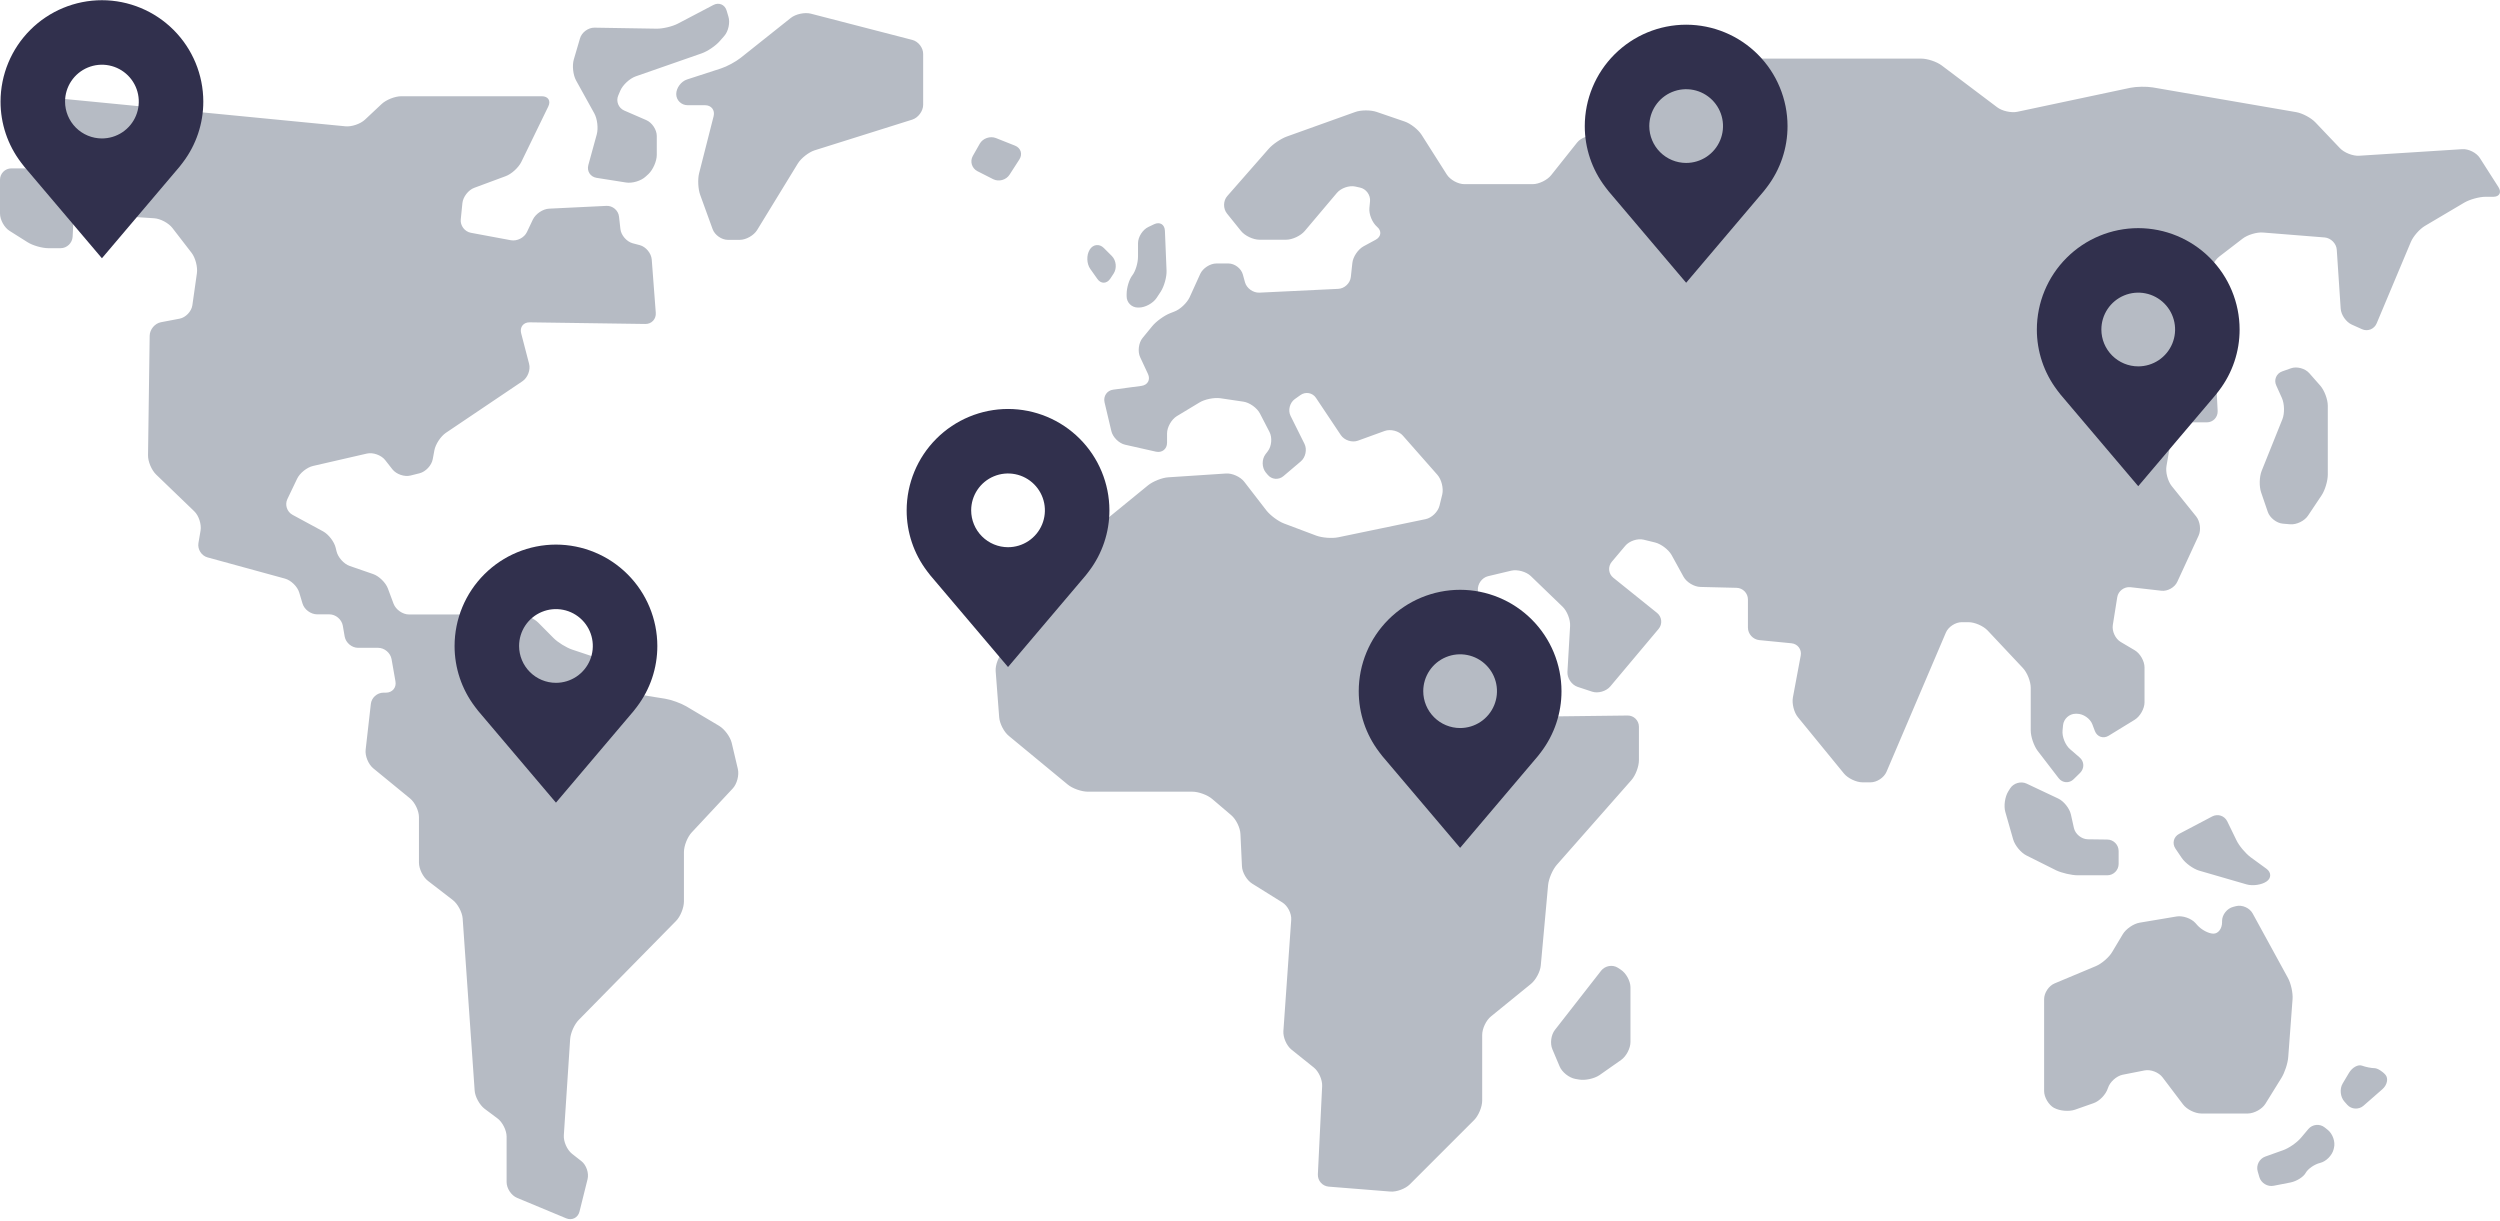
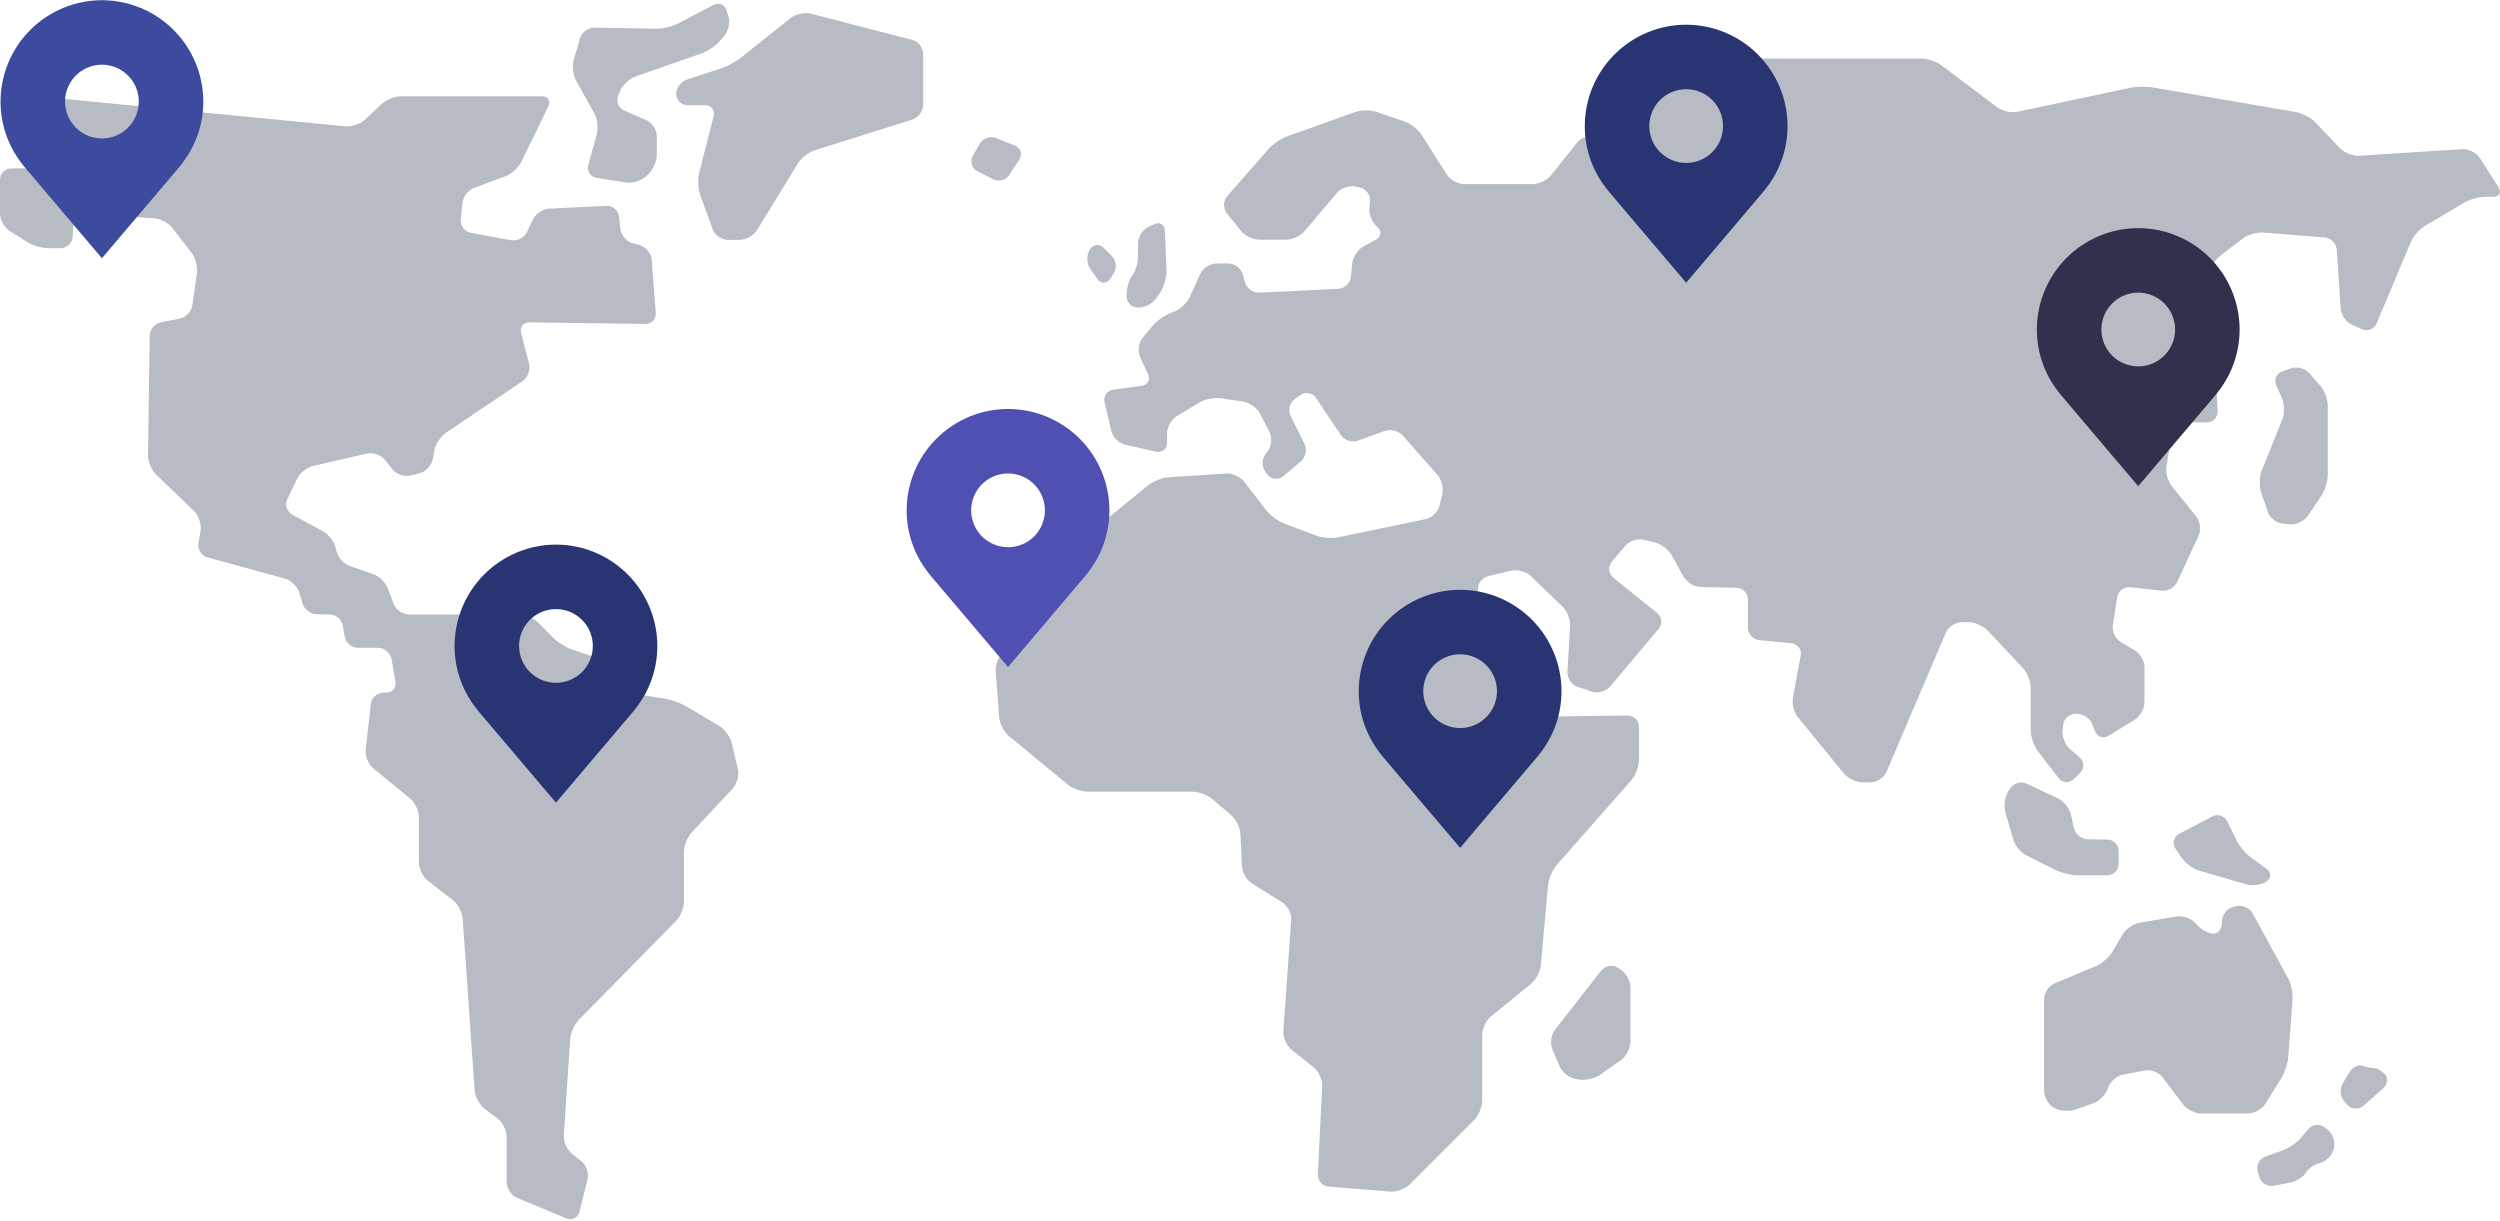
<svg xmlns="http://www.w3.org/2000/svg" viewBox="0 0 553 270">
  <g fill="#B6BBC4">
    <path d="M161.848 164.307C161.513 162.966 160.284 161.29 159.082 160.564L151.79 156.233C150.589 155.535 148.494 154.78 147.125 154.557L138.743 153.216C137.374 152.992 135.809 151.763 135.251 150.506L134.245 148.215C133.686 146.958 132.149 145.561 130.836 145.114L126.562 143.689C125.249 143.242 123.377 142.096 122.399 141.09L119.046 137.71C118.068 136.732 116.141 135.922 114.744 135.922H90.465C89.068 135.922 87.559 134.86 87.057 133.547L85.799 130.166C85.324 128.881 83.844 127.428 82.531 126.981L77.362 125.193C76.049 124.746 74.736 123.266 74.428 121.897L74.261 121.198C73.953 119.857 72.696 118.209 71.467 117.538L64.706 113.878C63.477 113.208 62.974 111.671 63.56 110.414L65.712 105.916C66.298 104.658 67.891 103.373 69.26 103.066L81.162 100.328C82.503 100.021 84.319 100.663 85.185 101.753L86.805 103.82C87.671 104.91 89.459 105.525 90.8 105.189L92.812 104.686C94.153 104.351 95.466 102.954 95.718 101.585L96.081 99.629C96.332 98.261 97.478 96.528 98.623 95.746L115.582 84.319C116.727 83.537 117.398 81.805 117.035 80.464L115.275 73.703C114.939 72.362 115.777 71.272 117.174 71.3L142.738 71.663C144.135 71.691 145.169 70.573 145.057 69.177L144.163 57.386C144.051 56.017 142.878 54.593 141.537 54.229L139.944 53.81C138.603 53.447 137.374 52.022 137.234 50.653L136.927 47.915C136.787 46.546 135.502 45.457 134.133 45.541L121.477 46.155C120.08 46.211 118.488 47.301 117.873 48.558L116.56 51.324C115.973 52.581 114.381 53.391 113.012 53.14L104.155 51.491C102.786 51.24 101.78 49.899 101.92 48.53L102.283 44.926C102.423 43.557 103.596 42.02 104.909 41.545L111.838 38.975C113.151 38.5 114.688 37.075 115.303 35.846L121.281 23.553C121.896 22.296 121.253 21.29 119.857 21.29H88.761C87.364 21.29 85.408 22.072 84.403 23.022L80.743 26.458C79.737 27.408 77.781 28.079 76.412 27.939L10.7 21.541C9.331 21.401 8.354 22.407 8.521 23.804L10.002 34.756C10.198 36.125 9.192 37.243 7.823 37.243H2.514C1.118 37.243 0 38.388 0 39.757V47.217C0 48.614 0.95 50.346 2.123 51.072L6.063 53.559C7.236 54.313 9.331 54.9 10.7 54.9H13.411C14.807 54.9 15.981 53.754 16.065 52.385L16.204 49.647C16.288 48.251 17.49 47.217 18.858 47.301L34.085 48.278C35.482 48.362 37.298 49.34 38.136 50.43L42.383 55.934C43.221 57.023 43.752 59.063 43.556 60.432L42.55 67.528C42.355 68.897 41.07 70.238 39.729 70.49L35.622 71.272C34.253 71.523 33.135 72.864 33.107 74.261L32.744 100.691C32.716 102.088 33.526 103.988 34.532 104.966L42.969 113.096C43.975 114.046 44.59 115.974 44.367 117.343L43.892 120.136C43.668 121.505 44.562 122.93 45.903 123.294L63.029 127.987C64.371 128.35 65.795 129.747 66.186 131.06L66.913 133.491C67.304 134.832 68.757 135.894 70.154 135.894H72.864C74.261 135.894 75.574 137.011 75.825 138.38L76.244 140.811C76.496 142.18 77.809 143.298 79.206 143.298H83.648C85.045 143.298 86.358 144.415 86.61 145.784L87.476 150.729C87.727 152.098 86.777 153.216 85.38 153.216H84.822C83.425 153.216 82.167 154.333 82.028 155.73L80.882 165.816C80.715 167.185 81.469 169.029 82.531 169.923L90.717 176.628C91.778 177.494 92.672 179.366 92.672 180.735V190.793C92.672 192.19 93.566 194.006 94.656 194.844L100.16 199.091C101.249 199.929 102.227 201.773 102.339 203.142L104.993 241.222C105.077 242.591 106.083 244.407 107.172 245.245L110.05 247.397C111.168 248.235 112.062 250.051 112.062 251.42V261.478C112.062 262.875 113.095 264.439 114.381 264.97L125.249 269.496C126.534 270.027 127.847 269.356 128.182 268.015L129.97 260.835C130.306 259.494 129.691 257.678 128.601 256.84L126.534 255.22C125.444 254.353 124.634 252.537 124.718 251.141L126.115 229.879C126.199 228.482 127.065 226.555 128.043 225.577L149.527 203.729C150.505 202.751 151.287 200.795 151.287 199.398V188.474C151.287 187.077 152.07 185.122 153.02 184.116L162.072 174.421C163.022 173.415 163.525 171.488 163.217 170.119L161.848 164.307ZM131.451 25.061C132.122 26.263 132.373 28.358 132.01 29.699L130.138 36.516C129.775 37.857 130.585 39.115 131.954 39.338L138.492 40.372C139.861 40.595 141.816 40.009 142.822 39.059L143.437 38.5C144.442 37.55 145.281 35.65 145.281 34.253V30.09C145.281 28.694 144.247 27.129 142.962 26.57L138.072 24.447C136.815 23.888 136.201 22.407 136.759 21.122L137.206 20.061C137.765 18.775 139.274 17.378 140.587 16.903L155.171 11.819C156.484 11.372 158.3 10.142 159.222 9.081L160.2 7.963C161.122 6.929 161.541 4.974 161.122 3.661L160.731 2.347C160.34 1.006 158.998 0.448 157.769 1.118L149.946 5.225C148.717 5.868 146.594 6.371 145.197 6.343L131.507 6.119C130.11 6.091 128.657 7.181 128.294 8.494L126.925 13.16C126.534 14.501 126.757 16.568 127.428 17.797L131.451 25.061ZM201.8 8.829L179.338 3.018C177.997 2.683 176.013 3.102 174.923 3.968L163.832 12.796C162.742 13.662 160.787 14.724 159.473 15.143L151.986 17.574C150.673 17.993 149.583 19.446 149.583 20.815C149.583 22.184 150.729 23.273 152.098 23.273H155.953C157.35 23.273 158.188 24.363 157.853 25.704L154.64 38.332C154.305 39.673 154.417 41.853 154.892 43.138L157.629 50.681C158.104 51.994 159.613 53.056 161.01 53.056H163.636C165.033 53.056 166.737 52.078 167.464 50.905L176.488 36.153C177.214 34.98 178.891 33.667 180.204 33.248L201.8 26.458C203.113 26.039 204.203 24.559 204.203 23.19V11.958C204.231 10.589 203.141 9.164 201.8 8.829ZM223.313 38.64L225.492 35.259C226.247 34.086 225.8 32.717 224.514 32.214L220.296 30.537C219.011 30.035 217.39 30.593 216.72 31.795L215.183 34.505C214.512 35.706 214.959 37.215 216.189 37.857L219.709 39.645C220.938 40.26 222.559 39.813 223.313 38.64ZM242.73 61.689C243.513 62.834 244.798 62.806 245.58 61.661L246.334 60.516C247.089 59.37 246.921 57.61 245.943 56.632L244.155 54.844C243.177 53.866 241.781 54.034 241.054 55.207L241.026 55.263C240.3 56.437 240.356 58.336 241.166 59.482L242.73 61.689ZM251.699 68.031H251.922C253.319 68.031 255.051 67.081 255.834 65.908L256.756 64.511C257.51 63.337 258.097 61.27 258.041 59.873L257.678 51.044C257.622 49.647 256.56 49.005 255.303 49.592L254.018 50.206C252.76 50.793 251.727 52.413 251.727 53.81V56.772C251.727 58.169 251.168 60.013 250.469 60.907C249.771 61.801 249.212 63.645 249.212 65.042V65.516C249.184 66.885 250.302 68.031 251.699 68.031ZM552.653 41.378L548.546 34.952C547.792 33.778 546.06 32.912 544.663 32.996L521.837 34.449C520.44 34.533 518.54 33.778 517.59 32.773L512.17 27.073C511.22 26.067 509.32 25.061 507.951 24.81L476.185 19.334C474.816 19.111 472.581 19.139 471.24 19.418L446.235 24.726C444.866 25.006 442.854 24.559 441.765 23.72L429.5 14.473C428.382 13.635 426.343 12.964 424.974 12.964H377.562C376.165 12.964 374.098 13.579 372.924 14.333L365.297 19.278C364.124 20.032 363.202 21.793 363.257 23.162L363.425 30.286C363.453 31.683 362.391 32.521 361.05 32.186L352.892 30.146C351.551 29.811 349.735 30.426 348.869 31.515L343.114 38.751C342.248 39.841 340.404 40.735 339.035 40.735H323.92C322.523 40.735 320.791 39.785 320.036 38.612L314.449 29.811C313.694 28.638 312.018 27.325 310.705 26.878L304.503 24.754C303.19 24.307 301.038 24.307 299.753 24.782L284.638 30.202C283.325 30.677 281.509 31.906 280.615 32.94L271.479 43.361C270.557 44.395 270.529 46.127 271.395 47.217L274.497 51.072C275.363 52.162 277.207 53.028 278.604 53.028H284.471C285.868 53.028 287.712 52.162 288.606 51.1L295.73 42.663C296.624 41.601 298.468 40.959 299.809 41.266L300.815 41.489C302.184 41.769 303.189 43.138 303.05 44.535L302.91 46.015C302.77 47.384 303.553 49.256 304.586 50.15L304.614 50.178C305.676 51.072 305.536 52.358 304.307 53.028L301.625 54.481C300.396 55.151 299.278 56.8 299.138 58.197L298.803 61.27C298.663 62.639 297.406 63.84 296.009 63.896L278.576 64.734C277.179 64.79 275.754 63.756 275.391 62.443L274.916 60.711C274.552 59.37 273.1 58.28 271.731 58.28H269.076C267.68 58.28 266.087 59.314 265.5 60.571L263.154 65.74C262.567 66.997 261.058 68.45 259.745 68.925L258.823 69.288C257.538 69.791 255.75 71.076 254.884 72.138L252.732 74.764C251.866 75.826 251.615 77.754 252.202 79.011L253.934 82.727C254.521 83.984 253.878 85.157 252.509 85.353L246.251 86.191C244.882 86.359 244.016 87.616 244.323 88.985L245.832 95.355C246.139 96.696 247.508 98.065 248.877 98.372L255.694 99.909C257.035 100.216 258.152 99.322 258.152 97.953V95.886C258.152 94.489 259.13 92.785 260.304 92.058L265.305 89.041C266.478 88.314 268.574 87.895 269.943 88.091L275.027 88.845C276.396 89.041 278.045 90.214 278.687 91.444L280.811 95.55C281.453 96.78 281.286 98.708 280.448 99.797L279.917 100.496C279.079 101.613 279.106 103.401 279.973 104.491L280.392 104.994C281.258 106.083 282.822 106.223 283.884 105.329L287.739 102.06C288.801 101.166 289.164 99.406 288.55 98.177L285.476 92.002C284.862 90.773 285.281 89.097 286.398 88.287L287.656 87.392C288.773 86.582 290.338 86.862 291.092 88.007L296.596 96.249C297.378 97.394 299.055 97.953 300.368 97.478L306.291 95.327C307.604 94.852 309.42 95.327 310.314 96.361L317.941 105.022C318.863 106.055 319.338 108.011 319.031 109.352L318.416 111.867C318.081 113.208 316.712 114.549 315.371 114.828L296.009 118.851C294.64 119.131 292.489 118.963 291.176 118.488L284.052 115.806C282.766 115.331 281.006 114.018 280.14 112.928L275.223 106.558C274.385 105.469 272.541 104.631 271.172 104.742L258.432 105.58C257.035 105.664 255.051 106.475 253.962 107.341L228.817 127.875C227.755 128.742 226.722 130.586 226.554 131.982L225.716 138.548C225.548 139.917 224.57 141.817 223.537 142.739L221.916 144.22C220.882 145.169 220.156 147.041 220.24 148.438L221.022 158.692C221.134 160.061 222.084 161.933 223.173 162.799L236.165 173.527C237.227 174.421 239.238 175.12 240.635 175.12H263.74C265.137 175.12 267.121 175.846 268.182 176.768L272.345 180.316C273.407 181.21 274.329 183.082 274.385 184.479L274.72 191.603C274.776 193 275.81 194.732 276.983 195.459L283.66 199.622C284.834 200.348 285.728 202.08 285.616 203.477L283.884 228.091C283.8 229.46 284.582 231.304 285.672 232.17L290.617 236.137C291.707 237.004 292.517 238.848 292.461 240.217L291.511 259.773C291.455 261.17 292.517 262.372 293.914 262.484L307.548 263.573C308.917 263.685 310.873 262.959 311.85 261.981L326.071 247.76C327.049 246.782 327.859 244.854 327.859 243.457V228.929C327.859 227.532 328.725 225.688 329.815 224.822L338.644 217.642C339.705 216.776 340.711 214.932 340.823 213.535L342.443 195.738C342.583 194.369 343.421 192.386 344.343 191.324L360.855 172.577C361.777 171.543 362.531 169.56 362.531 168.163V160.759C362.531 159.362 361.386 158.245 360.017 158.273L339.286 158.524C337.889 158.552 336.716 157.407 336.66 156.038L336.297 148.466C336.241 147.069 335.319 145.225 334.257 144.331L329.508 140.336C328.446 139.442 327.496 137.57 327.384 136.201L326.909 130.558C326.798 129.189 327.803 127.792 329.144 127.456L334.313 126.227C335.654 125.92 337.582 126.451 338.588 127.4L345.628 134.19C346.634 135.139 347.388 137.067 347.305 138.464L346.718 148.606C346.634 150.003 347.64 151.484 348.953 151.931L352.166 152.992C353.479 153.439 355.295 152.908 356.189 151.847L366.889 139.107C367.784 138.045 367.616 136.453 366.554 135.587L356.86 127.792C355.77 126.926 355.63 125.333 356.524 124.271L359.514 120.723C360.408 119.662 362.224 119.047 363.593 119.382L366.107 119.997C367.448 120.332 369.097 121.589 369.767 122.791L372.393 127.568C373.064 128.797 374.74 129.803 376.137 129.831L384.128 130.027C385.525 130.055 386.642 131.228 386.642 132.597V138.827C386.642 140.224 387.76 141.454 389.157 141.593L396.281 142.292C397.65 142.431 398.572 143.661 398.32 145.002L396.588 154.277C396.337 155.646 396.84 157.63 397.734 158.692L407.875 171.096C408.741 172.158 410.613 173.052 411.982 173.052H413.77C415.167 173.052 416.732 172.018 417.291 170.733L430.422 139.945C430.953 138.66 432.545 137.626 433.942 137.626H435.423C436.82 137.626 438.72 138.464 439.669 139.47L447.464 147.768C448.414 148.774 449.197 150.729 449.197 152.126V161.569C449.197 162.966 449.895 164.978 450.733 166.095L455.371 172.13C456.209 173.22 457.718 173.332 458.696 172.354L460.121 170.957C461.098 169.979 461.07 168.442 460.009 167.548L457.913 165.732C456.852 164.838 456.097 162.966 456.237 161.569L456.349 160.396C456.489 159.027 457.718 157.882 459.115 157.882H459.422C460.819 157.882 462.356 158.943 462.831 160.228L463.389 161.709C463.892 162.994 465.261 163.469 466.435 162.743L472.218 159.195C473.391 158.468 474.369 156.736 474.369 155.367V147.628C474.369 146.231 473.391 144.527 472.19 143.828L469.117 142.012C467.915 141.314 467.133 139.61 467.357 138.241L468.335 132.094C468.558 130.725 469.871 129.747 471.24 129.887L478.085 130.669C479.454 130.837 481.074 129.943 481.633 128.658L486.327 118.488C486.914 117.231 486.662 115.331 485.796 114.241L480.376 107.508C479.51 106.419 478.979 104.435 479.231 103.066L480.46 95.914C480.683 94.545 482.024 93.427 483.393 93.427H488.143C489.54 93.427 490.602 92.282 490.546 90.913L489.009 60.823C488.925 59.426 489.791 57.61 490.881 56.772L496.077 52.777C497.167 51.938 499.207 51.324 500.576 51.435L514.21 52.525C515.579 52.637 516.808 53.866 516.892 55.235L517.758 68.254C517.842 69.651 518.959 71.244 520.216 71.803L522.452 72.808C523.709 73.395 525.189 72.808 525.72 71.523L533.264 53.559C533.795 52.274 535.219 50.653 536.421 49.955L545.11 44.814C546.311 44.116 548.406 43.529 549.803 43.529H551.591C552.877 43.501 553.407 42.551 552.653 41.378ZM500.268 104.184C499.765 105.469 499.71 107.592 500.156 108.905L501.637 113.236C502.084 114.549 503.593 115.722 504.962 115.834L506.61 115.974C507.979 116.085 509.739 115.247 510.522 114.074L513.511 109.604C514.293 108.458 514.908 106.363 514.908 104.994V89.739C514.908 88.342 514.154 86.359 513.26 85.325L510.801 82.531C509.879 81.497 508.063 80.995 506.75 81.469L504.85 82.14C503.537 82.587 502.922 84.012 503.509 85.269L504.766 88.063C505.325 89.32 505.381 91.416 504.878 92.701L500.268 104.184ZM358.508 214.485L357.865 214.066C356.692 213.312 355.044 213.619 354.177 214.709L343.952 227.812C343.086 228.901 342.834 230.829 343.393 232.114L344.986 235.886C345.516 237.171 347.081 238.4 348.45 238.652L349.26 238.792C350.629 239.043 352.669 238.596 353.814 237.814L358.592 234.461C359.737 233.651 360.659 231.891 360.659 230.494V218.341C360.631 216.972 359.681 215.239 358.508 214.485ZM459.618 193.615H466.127C467.524 193.615 468.642 192.469 468.642 191.1V188.251C468.642 186.854 467.496 185.708 466.127 185.708L461.825 185.652C460.428 185.625 459.059 184.507 458.752 183.166L458.081 180.149C457.774 178.807 456.516 177.215 455.259 176.628L448.275 173.332C447.017 172.745 445.397 173.22 444.643 174.393L444.223 175.064C443.497 176.237 443.19 178.277 443.581 179.618L445.313 185.68C445.704 187.021 447.017 188.614 448.247 189.229L454.84 192.525C456.097 193.112 458.249 193.615 459.618 193.615ZM494.681 185.82L492.669 181.685C492.054 180.428 490.574 179.953 489.344 180.596L482.024 184.451C480.795 185.094 480.432 186.574 481.214 187.72L482.611 189.787C483.393 190.933 485.126 192.19 486.439 192.581L496.944 195.627C498.285 196.018 500.268 195.738 501.358 194.984C502.447 194.258 502.447 192.972 501.33 192.162L497.838 189.62C496.692 188.754 495.267 187.077 494.681 185.82ZM501.106 244.156L504.655 238.428C505.381 237.255 506.079 235.16 506.163 233.763L507.113 221.023C507.225 219.654 506.75 217.502 506.079 216.301L498.285 202.052C497.614 200.823 495.966 200.097 494.625 200.432L493.982 200.6C492.641 200.935 491.523 202.332 491.523 203.701V204.008C491.523 205.405 490.685 206.523 489.624 206.523C488.562 206.523 486.969 205.684 486.048 204.651L485.628 204.176C484.706 203.142 482.835 202.499 481.466 202.723L473.308 204.092C471.939 204.315 470.234 205.489 469.536 206.69L467.217 210.574C466.518 211.775 464.87 213.172 463.613 213.703L454.477 217.53C453.192 218.061 452.158 219.626 452.158 221.023V241.334C452.158 242.731 453.164 244.407 454.365 245.078H454.393C455.622 245.748 457.662 245.916 458.975 245.469L463.11 244.016C464.423 243.569 465.82 242.088 466.239 240.775L466.295 240.636C466.714 239.322 468.167 238.009 469.536 237.73L474.369 236.78C475.738 236.501 477.526 237.199 478.364 238.317L482.89 244.296C483.729 245.413 485.545 246.307 486.942 246.307H497.251C498.648 246.279 500.38 245.329 501.106 244.156ZM514.908 249.939L514.21 249.38C513.12 248.514 511.5 248.682 510.606 249.744L508.985 251.671C508.091 252.733 506.303 253.99 504.99 254.437L501.078 255.834C499.765 256.309 499.011 257.762 499.402 259.103L499.765 260.36C500.157 261.701 501.581 262.567 502.95 262.288L506.666 261.562C508.035 261.282 509.544 260.332 510.019 259.438C510.522 258.544 511.947 257.538 513.232 257.231C514.517 256.924 515.858 255.583 516.193 254.242L516.277 253.878C516.612 252.593 515.998 250.805 514.908 249.939ZM525.217 236.277C524.547 236.277 523.29 236.026 522.452 235.718C521.585 235.411 520.3 236.137 519.602 237.311L518.205 239.658C517.478 240.859 517.674 242.675 518.596 243.681L519.211 244.379C520.133 245.413 521.753 245.497 522.787 244.603L527.005 240.915C528.039 239.993 528.347 238.568 527.676 237.758C527.005 236.976 525.888 236.277 525.217 236.277Z" />
  </g>
-   <path d="M22.546 0.045C28.491 0.052 34.191 2.417 38.395 6.621C42.599 10.825 44.964 16.525 44.971 22.471C44.978 27.329 43.391 32.056 40.453 35.925C40.453 35.925 39.841 36.731 39.742 36.847L22.546 57.127L5.341 36.837C5.252 36.729 4.638 35.925 4.638 35.925L4.636 35.919C1.7 32.051 0.113 27.327 0.12 22.471C0.127 16.525 2.492 10.825 6.696 6.621C10.9 2.417 16.6 0.052 22.546 0.045ZM22.546 30.625C24.158 30.625 25.735 30.147 27.076 29.251C28.417 28.355 29.462 27.081 30.079 25.591C30.697 24.101 30.858 22.462 30.544 20.88C30.229 19.298 29.452 17.845 28.312 16.704C27.171 15.564 25.718 14.787 24.136 14.473C22.555 14.158 20.915 14.319 19.425 14.937C17.935 15.554 16.661 16.599 15.765 17.94C14.869 19.281 14.391 20.858 14.391 22.471C14.394 24.632 15.254 26.705 16.782 28.234C18.311 29.762 20.384 30.622 22.546 30.625Z" fill="#31304D" />
+   <path d="M22.546 0.045C28.491 0.052 34.191 2.417 38.395 6.621C42.599 10.825 44.964 16.525 44.971 22.471C44.978 27.329 43.391 32.056 40.453 35.925C40.453 35.925 39.841 36.731 39.742 36.847L22.546 57.127L5.341 36.837C5.252 36.729 4.638 35.925 4.638 35.925L4.636 35.919C1.7 32.051 0.113 27.327 0.12 22.471C0.127 16.525 2.492 10.825 6.696 6.621C10.9 2.417 16.6 0.052 22.546 0.045ZM22.546 30.625C24.158 30.625 25.735 30.147 27.076 29.251C28.417 28.355 29.462 27.081 30.079 25.591C30.697 24.101 30.858 22.462 30.544 20.88C30.229 19.298 29.452 17.845 28.312 16.704C27.171 15.564 25.718 14.787 24.136 14.473C22.555 14.158 20.915 14.319 19.425 14.937C17.935 15.554 16.661 16.599 15.765 17.94C14.869 19.281 14.391 20.858 14.391 22.471C14.394 24.632 15.254 26.705 16.782 28.234C18.311 29.762 20.384 30.622 22.546 30.625Z" fill="#3D4B9F" />
  <svg x="100" y="120">
-     <path d="M22.977 0.463C28.923 0.47 34.622 2.835 38.826 7.039C43.03 11.242 45.395 16.942 45.402 22.888C45.409 27.746 43.822 32.473 40.885 36.343C40.885 36.343 40.273 37.148 40.173 37.264L22.977 57.545L5.773 37.254C5.683 37.146 5.07 36.343 5.07 36.343L5.068 36.337C2.131 32.469 0.545 27.744 0.552 22.888C0.559 16.942 2.924 11.242 7.128 7.039C11.332 2.835 17.032 0.47 22.977 0.463ZM22.977 31.042C24.59 31.042 26.167 30.564 27.508 29.668C28.849 28.772 29.894 27.498 30.511 26.008C31.128 24.518 31.29 22.879 30.975 21.297C30.66 19.715 29.884 18.262 28.743 17.122C27.603 15.981 26.15 15.204 24.568 14.89C22.986 14.575 21.347 14.737 19.857 15.354C18.366 15.971 17.093 17.016 16.197 18.357C15.301 19.698 14.823 21.275 14.823 22.888C14.825 25.05 15.685 27.122 17.214 28.651C18.743 30.18 20.815 31.04 22.977 31.042Z" fill="#31304D" />
+     <path d="M22.977 0.463C28.923 0.47 34.622 2.835 38.826 7.039C43.03 11.242 45.395 16.942 45.402 22.888C45.409 27.746 43.822 32.473 40.885 36.343C40.885 36.343 40.273 37.148 40.173 37.264L22.977 57.545L5.773 37.254C5.683 37.146 5.07 36.343 5.07 36.343L5.068 36.337C2.131 32.469 0.545 27.744 0.552 22.888C0.559 16.942 2.924 11.242 7.128 7.039C11.332 2.835 17.032 0.47 22.977 0.463ZM22.977 31.042C24.59 31.042 26.167 30.564 27.508 29.668C28.849 28.772 29.894 27.498 30.511 26.008C31.128 24.518 31.29 22.879 30.975 21.297C30.66 19.715 29.884 18.262 28.743 17.122C27.603 15.981 26.15 15.204 24.568 14.89C22.986 14.575 21.347 14.737 19.857 15.354C18.366 15.971 17.093 17.016 16.197 18.357C15.301 19.698 14.823 21.275 14.823 22.888C14.825 25.05 15.685 27.122 17.214 28.651C18.743 30.18 20.815 31.04 22.977 31.042Z" fill="#293573" />
  </svg>
  <svg x="200" y="90">
-     <path d="M22.977 0.463C28.923 0.47 34.622 2.835 38.826 7.039C43.03 11.242 45.395 16.942 45.402 22.888C45.409 27.746 43.822 32.473 40.885 36.343C40.885 36.343 40.273 37.148 40.173 37.264L22.977 57.545L5.773 37.254C5.683 37.146 5.07 36.343 5.07 36.343L5.068 36.337C2.131 32.469 0.545 27.744 0.552 22.888C0.559 16.942 2.924 11.242 7.128 7.039C11.332 2.835 17.032 0.47 22.977 0.463ZM22.977 31.042C24.59 31.042 26.167 30.564 27.508 29.668C28.849 28.772 29.894 27.498 30.511 26.008C31.128 24.518 31.29 22.879 30.975 21.297C30.66 19.715 29.884 18.262 28.743 17.122C27.603 15.981 26.15 15.204 24.568 14.89C22.986 14.575 21.347 14.737 19.857 15.354C18.366 15.971 17.093 17.016 16.197 18.357C15.301 19.698 14.823 21.275 14.823 22.888C14.825 25.05 15.685 27.122 17.214 28.651C18.743 30.18 20.815 31.04 22.977 31.042Z" fill="#31304D" />
+     <path d="M22.977 0.463C28.923 0.47 34.622 2.835 38.826 7.039C43.03 11.242 45.395 16.942 45.402 22.888C45.409 27.746 43.822 32.473 40.885 36.343C40.885 36.343 40.273 37.148 40.173 37.264L22.977 57.545L5.773 37.254C5.683 37.146 5.07 36.343 5.07 36.343L5.068 36.337C2.131 32.469 0.545 27.744 0.552 22.888C0.559 16.942 2.924 11.242 7.128 7.039C11.332 2.835 17.032 0.47 22.977 0.463ZM22.977 31.042C24.59 31.042 26.167 30.564 27.508 29.668C28.849 28.772 29.894 27.498 30.511 26.008C31.128 24.518 31.29 22.879 30.975 21.297C30.66 19.715 29.884 18.262 28.743 17.122C27.603 15.981 26.15 15.204 24.568 14.89C22.986 14.575 21.347 14.737 19.857 15.354C18.366 15.971 17.093 17.016 16.197 18.357C15.301 19.698 14.823 21.275 14.823 22.888C14.825 25.05 15.685 27.122 17.214 28.651C18.743 30.18 20.815 31.04 22.977 31.042Z" fill="#5050B3" />
  </svg>
  <svg x="300" y="130">
-     <path d="M22.977 0.463C28.923 0.47 34.622 2.835 38.826 7.039C43.03 11.242 45.395 16.942 45.402 22.888C45.409 27.746 43.822 32.473 40.885 36.343C40.885 36.343 40.273 37.148 40.173 37.264L22.977 57.545L5.773 37.254C5.683 37.146 5.07 36.343 5.07 36.343L5.068 36.337C2.131 32.469 0.545 27.744 0.552 22.888C0.559 16.942 2.924 11.242 7.128 7.039C11.332 2.835 17.032 0.47 22.977 0.463ZM22.977 31.042C24.59 31.042 26.167 30.564 27.508 29.668C28.849 28.772 29.894 27.498 30.511 26.008C31.128 24.518 31.29 22.879 30.975 21.297C30.66 19.715 29.884 18.262 28.743 17.122C27.603 15.981 26.15 15.204 24.568 14.89C22.986 14.575 21.347 14.737 19.857 15.354C18.366 15.971 17.093 17.016 16.197 18.357C15.301 19.698 14.823 21.275 14.823 22.888C14.825 25.05 15.685 27.122 17.214 28.651C18.743 30.18 20.815 31.04 22.977 31.042Z" fill="#31304D" />
+     <path d="M22.977 0.463C28.923 0.47 34.622 2.835 38.826 7.039C43.03 11.242 45.395 16.942 45.402 22.888C45.409 27.746 43.822 32.473 40.885 36.343C40.885 36.343 40.273 37.148 40.173 37.264L22.977 57.545L5.773 37.254C5.683 37.146 5.07 36.343 5.07 36.343L5.068 36.337C2.131 32.469 0.545 27.744 0.552 22.888C0.559 16.942 2.924 11.242 7.128 7.039C11.332 2.835 17.032 0.47 22.977 0.463ZM22.977 31.042C24.59 31.042 26.167 30.564 27.508 29.668C28.849 28.772 29.894 27.498 30.511 26.008C31.128 24.518 31.29 22.879 30.975 21.297C30.66 19.715 29.884 18.262 28.743 17.122C27.603 15.981 26.15 15.204 24.568 14.89C22.986 14.575 21.347 14.737 19.857 15.354C18.366 15.971 17.093 17.016 16.197 18.357C15.301 19.698 14.823 21.275 14.823 22.888C14.825 25.05 15.685 27.122 17.214 28.651C18.743 30.18 20.815 31.04 22.977 31.042Z" fill="#293573" />
  </svg>
  <svg x="450" y="50">
    <path d="M22.977 0.463C28.923 0.47 34.622 2.835 38.826 7.039C43.03 11.242 45.395 16.942 45.402 22.888C45.409 27.746 43.822 32.473 40.885 36.343C40.885 36.343 40.273 37.148 40.173 37.264L22.977 57.545L5.773 37.254C5.683 37.146 5.07 36.343 5.07 36.343L5.068 36.337C2.131 32.469 0.545 27.744 0.552 22.888C0.559 16.942 2.924 11.242 7.128 7.039C11.332 2.835 17.032 0.47 22.977 0.463ZM22.977 31.042C24.59 31.042 26.167 30.564 27.508 29.668C28.849 28.772 29.894 27.498 30.511 26.008C31.128 24.518 31.29 22.879 30.975 21.297C30.66 19.715 29.884 18.262 28.743 17.122C27.603 15.981 26.15 15.204 24.568 14.89C22.986 14.575 21.347 14.737 19.857 15.354C18.366 15.971 17.093 17.016 16.197 18.357C15.301 19.698 14.823 21.275 14.823 22.888C14.825 25.05 15.685 27.122 17.214 28.651C18.743 30.18 20.815 31.04 22.977 31.042Z" fill="#31304D" />
  </svg>
  <svg x="350" y="5">
-     <path d="M22.977 0.463C28.923 0.47 34.622 2.835 38.826 7.039C43.03 11.242 45.395 16.942 45.402 22.888C45.409 27.746 43.822 32.473 40.885 36.343C40.885 36.343 40.273 37.148 40.173 37.264L22.977 57.545L5.773 37.254C5.683 37.146 5.07 36.343 5.07 36.343L5.068 36.337C2.131 32.469 0.545 27.744 0.552 22.888C0.559 16.942 2.924 11.242 7.128 7.039C11.332 2.835 17.032 0.47 22.977 0.463ZM22.977 31.042C24.59 31.042 26.167 30.564 27.508 29.668C28.849 28.772 29.894 27.498 30.511 26.008C31.128 24.518 31.29 22.879 30.975 21.297C30.66 19.715 29.884 18.262 28.743 17.122C27.603 15.981 26.15 15.204 24.568 14.89C22.986 14.575 21.347 14.737 19.857 15.354C18.366 15.971 17.093 17.016 16.197 18.357C15.301 19.698 14.823 21.275 14.823 22.888C14.825 25.05 15.685 27.122 17.214 28.651C18.743 30.18 20.815 31.04 22.977 31.042Z" fill="#31304D" />
+     <path d="M22.977 0.463C28.923 0.47 34.622 2.835 38.826 7.039C43.03 11.242 45.395 16.942 45.402 22.888C45.409 27.746 43.822 32.473 40.885 36.343C40.885 36.343 40.273 37.148 40.173 37.264L22.977 57.545L5.773 37.254C5.683 37.146 5.07 36.343 5.07 36.343L5.068 36.337C2.131 32.469 0.545 27.744 0.552 22.888C0.559 16.942 2.924 11.242 7.128 7.039C11.332 2.835 17.032 0.47 22.977 0.463ZM22.977 31.042C24.59 31.042 26.167 30.564 27.508 29.668C28.849 28.772 29.894 27.498 30.511 26.008C31.128 24.518 31.29 22.879 30.975 21.297C30.66 19.715 29.884 18.262 28.743 17.122C27.603 15.981 26.15 15.204 24.568 14.89C22.986 14.575 21.347 14.737 19.857 15.354C18.366 15.971 17.093 17.016 16.197 18.357C15.301 19.698 14.823 21.275 14.823 22.888C14.825 25.05 15.685 27.122 17.214 28.651C18.743 30.18 20.815 31.04 22.977 31.042Z" fill="#293573" />
  </svg>
</svg>
